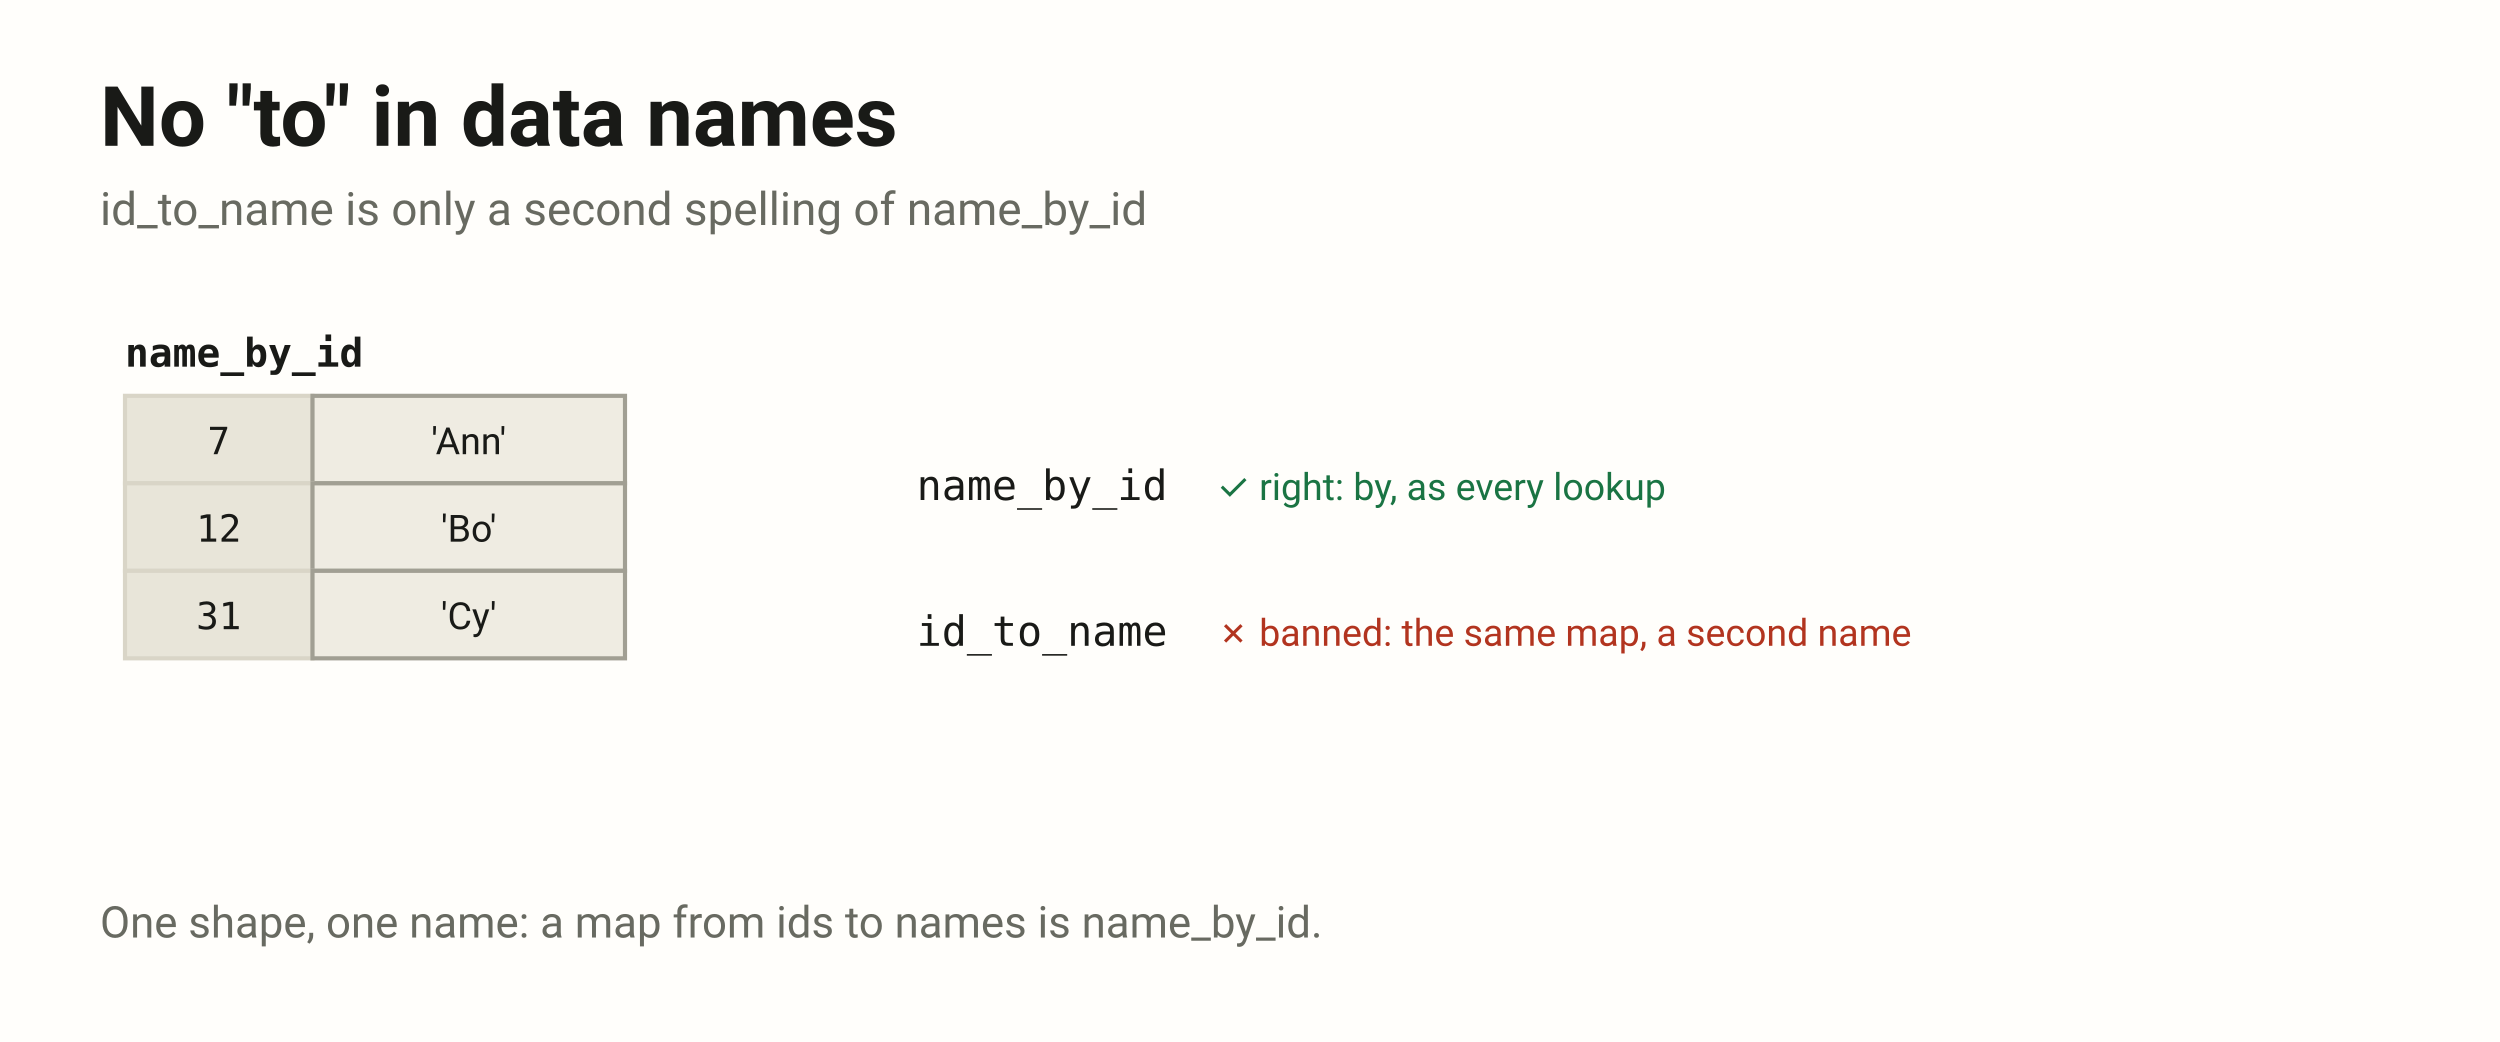
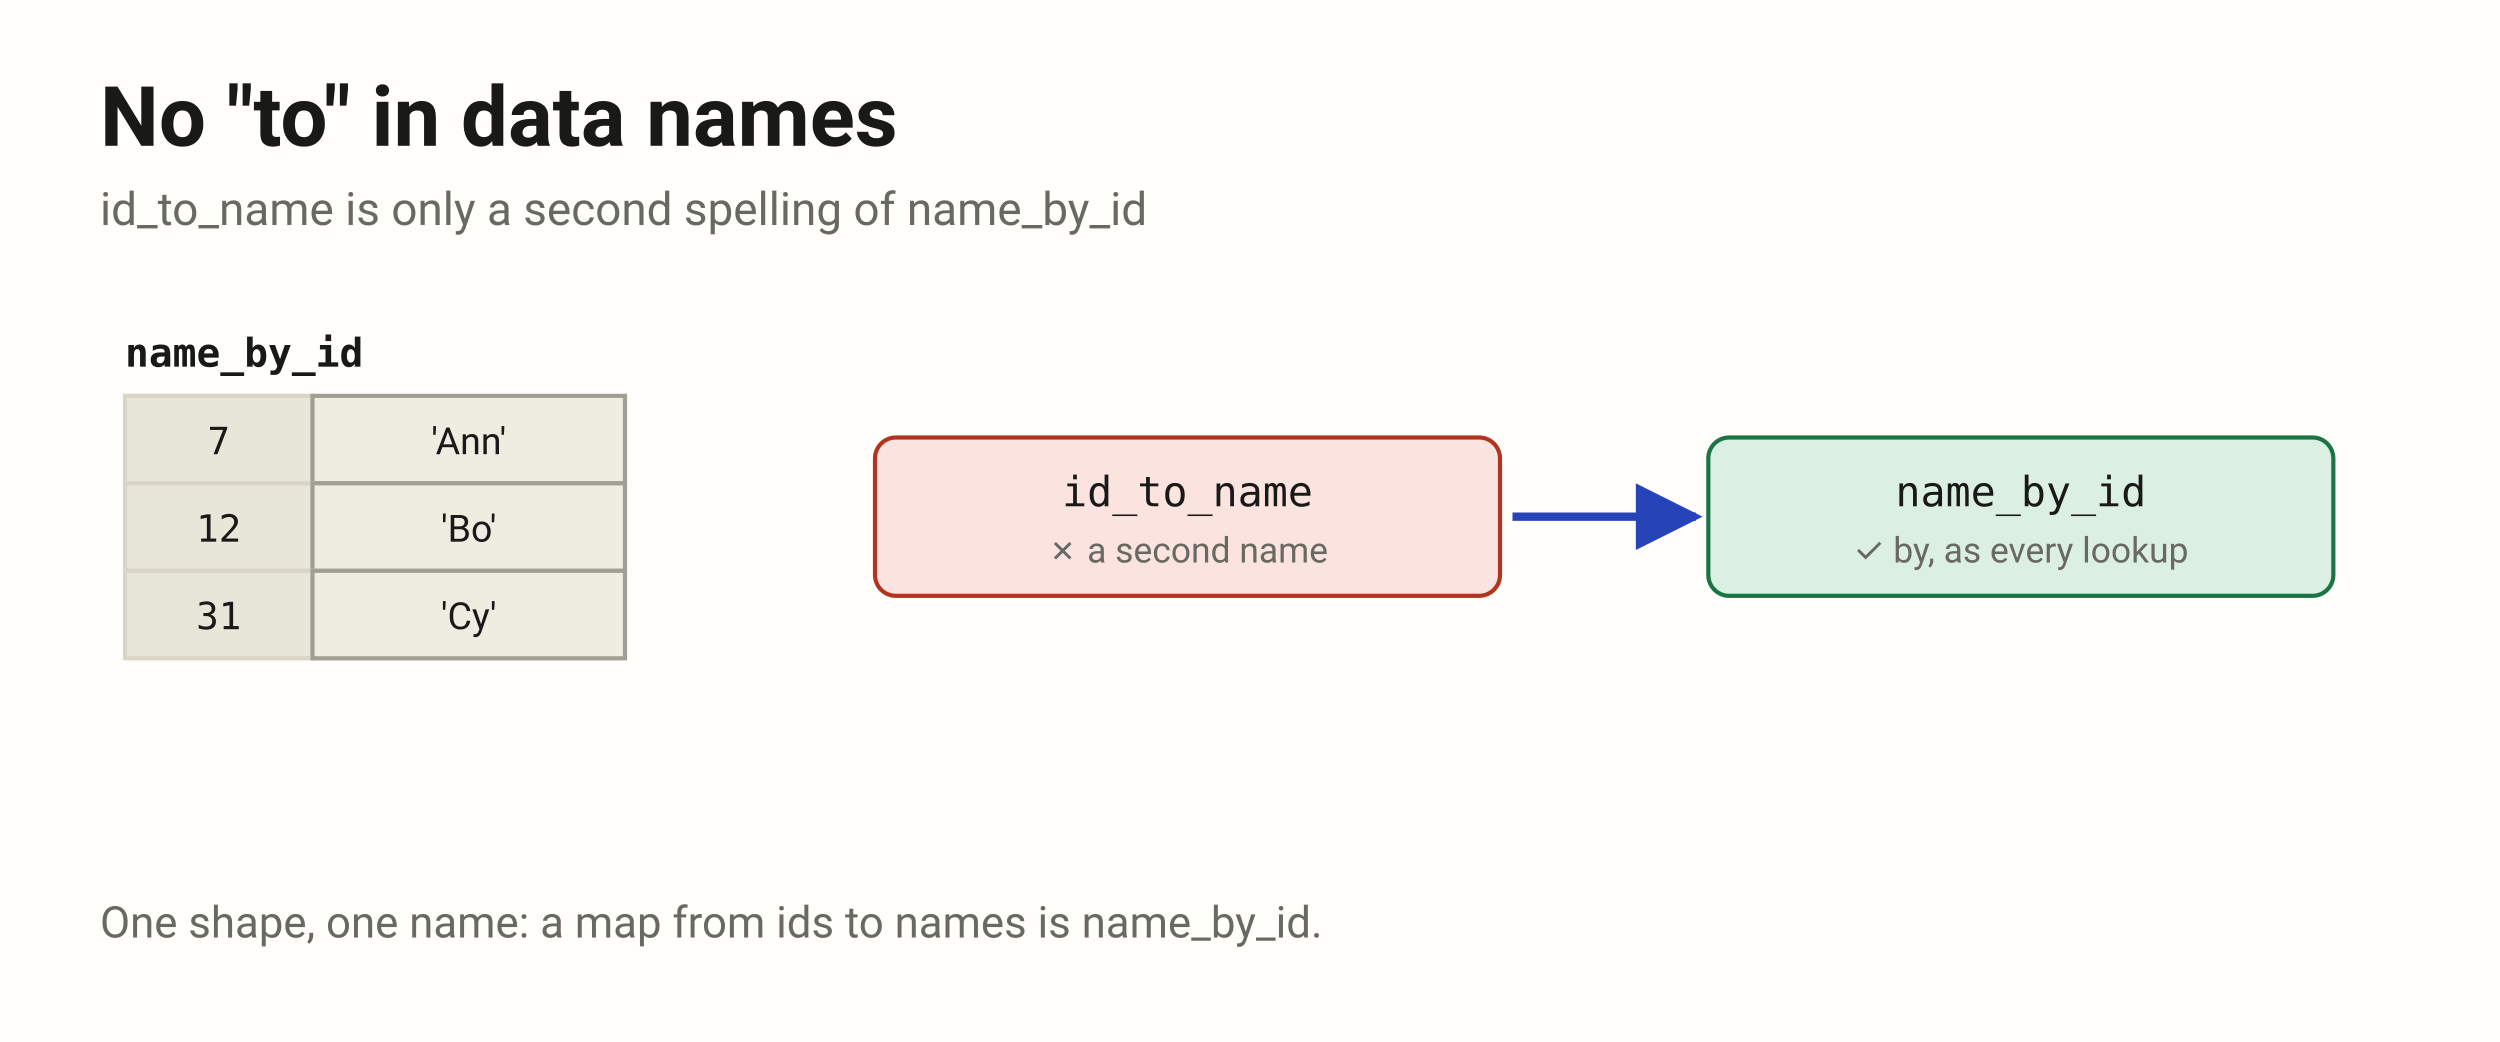
<svg xmlns="http://www.w3.org/2000/svg" width="1200" height="500" viewBox="0 0 1200 500" font-family="system-ui, -apple-system, 'Segoe UI', Roboto, sans-serif">
  <rect width="1200" height="500" fill="#fffefb" />
  <defs>
    <marker id="arrow" viewBox="0 0 10 10" refX="9" refY="5" markerWidth="8" markerHeight="8" orient="auto-start-reverse">
      <path d="M0 0 L10 5 L0 10 z" fill="#2743b8" />
    </marker>
  </defs>
  <text x="48" y="70" fill="#191a17" font-size="40" font-weight="700">No "to" in data names</text>
  <text x="48" y="108" fill="#686a61" font-size="22">id_to_name is only a second spelling of name_by_id</text>
  <text x="60" y="176" fill="#191a17" font-size="19" font-family="ui-monospace, 'JetBrains Mono', Menlo, monospace" font-weight="700">name_by_id</text>
  <rect x="60" y="190" width="90" height="42" rx="0" fill="#e8e5d9" stroke="#d9d5c7" stroke-width="2" />
  <text x="105.0" y="218.0" fill="#191a17" font-size="18" font-family="ui-monospace, 'JetBrains Mono', Menlo, monospace" text-anchor="middle">7</text>
  <rect x="150" y="190" width="150" height="42" rx="0" fill="#efece2" stroke="#a19f93" stroke-width="2" />
  <text x="225.0" y="218.0" fill="#191a17" font-size="18" text-anchor="middle">'Ann'</text>
  <rect x="60" y="232" width="90" height="42" rx="0" fill="#e8e5d9" stroke="#d9d5c7" stroke-width="2" />
  <text x="105.0" y="260.0" fill="#191a17" font-size="18" font-family="ui-monospace, 'JetBrains Mono', Menlo, monospace" text-anchor="middle">12</text>
  <rect x="150" y="232" width="150" height="42" rx="0" fill="#efece2" stroke="#a19f93" stroke-width="2" />
  <text x="225.0" y="260.0" fill="#191a17" font-size="18" text-anchor="middle">'Bo'</text>
  <rect x="60" y="274" width="90" height="42" rx="0" fill="#e8e5d9" stroke="#d9d5c7" stroke-width="2" />
  <text x="105.0" y="302.0" fill="#191a17" font-size="18" font-family="ui-monospace, 'JetBrains Mono', Menlo, monospace" text-anchor="middle">31</text>
  <rect x="150" y="274" width="150" height="42" rx="0" fill="#efece2" stroke="#a19f93" stroke-width="2" />
  <text x="225.0" y="302.0" fill="#191a17" font-size="18" text-anchor="middle">'Cy'</text>
-   <text x="440" y="240" fill="#191a17" font-size="20" font-family="ui-monospace, 'JetBrains Mono', Menlo, monospace">name_by_id</text>
-   <text x="584.0" y="240" fill="#1a7443" font-size="18">✓ right: by, as every lookup</text>
-   <text x="440" y="310" fill="#191a17" font-size="20" font-family="ui-monospace, 'JetBrains Mono', Menlo, monospace">id_to_name</text>
-   <text x="584.0" y="310" fill="#b2341f" font-size="18">✗ banned: the same map, a second name</text>
+   <rect x="420" y="210" width="300" height="76" rx="10" fill="#fbe3df" stroke="#b2341f" stroke-width="2" />
+   <text x="570.0" y="243" fill="#191a17" font-size="20" font-family="ui-monospace, 'JetBrains Mono', Menlo, monospace" text-anchor="middle">id_to_name</text>
+   <text x="570.0" y="270" fill="#686a61" font-size="17" text-anchor="middle">✗ a second name</text>
+   <rect x="820" y="210" width="300" height="76" rx="10" fill="#dcefe3" stroke="#1a7443" stroke-width="2" />
+   <text x="970.0" y="243" fill="#191a17" font-size="20" font-family="ui-monospace, 'JetBrains Mono', Menlo, monospace" text-anchor="middle">name_by_id</text>
+   <text x="970.0" y="270" fill="#686a61" font-size="17" text-anchor="middle">✓ by, as every lookup</text>
+   <line x1="726" y1="248" x2="814" y2="248" stroke="#2743b8" stroke-width="4" marker-end="url(#arrow)" />
  <text x="48" y="450" fill="#686a61" font-size="21">One shape, one name: a map from ids to names is name_by_id.</text>
</svg>
